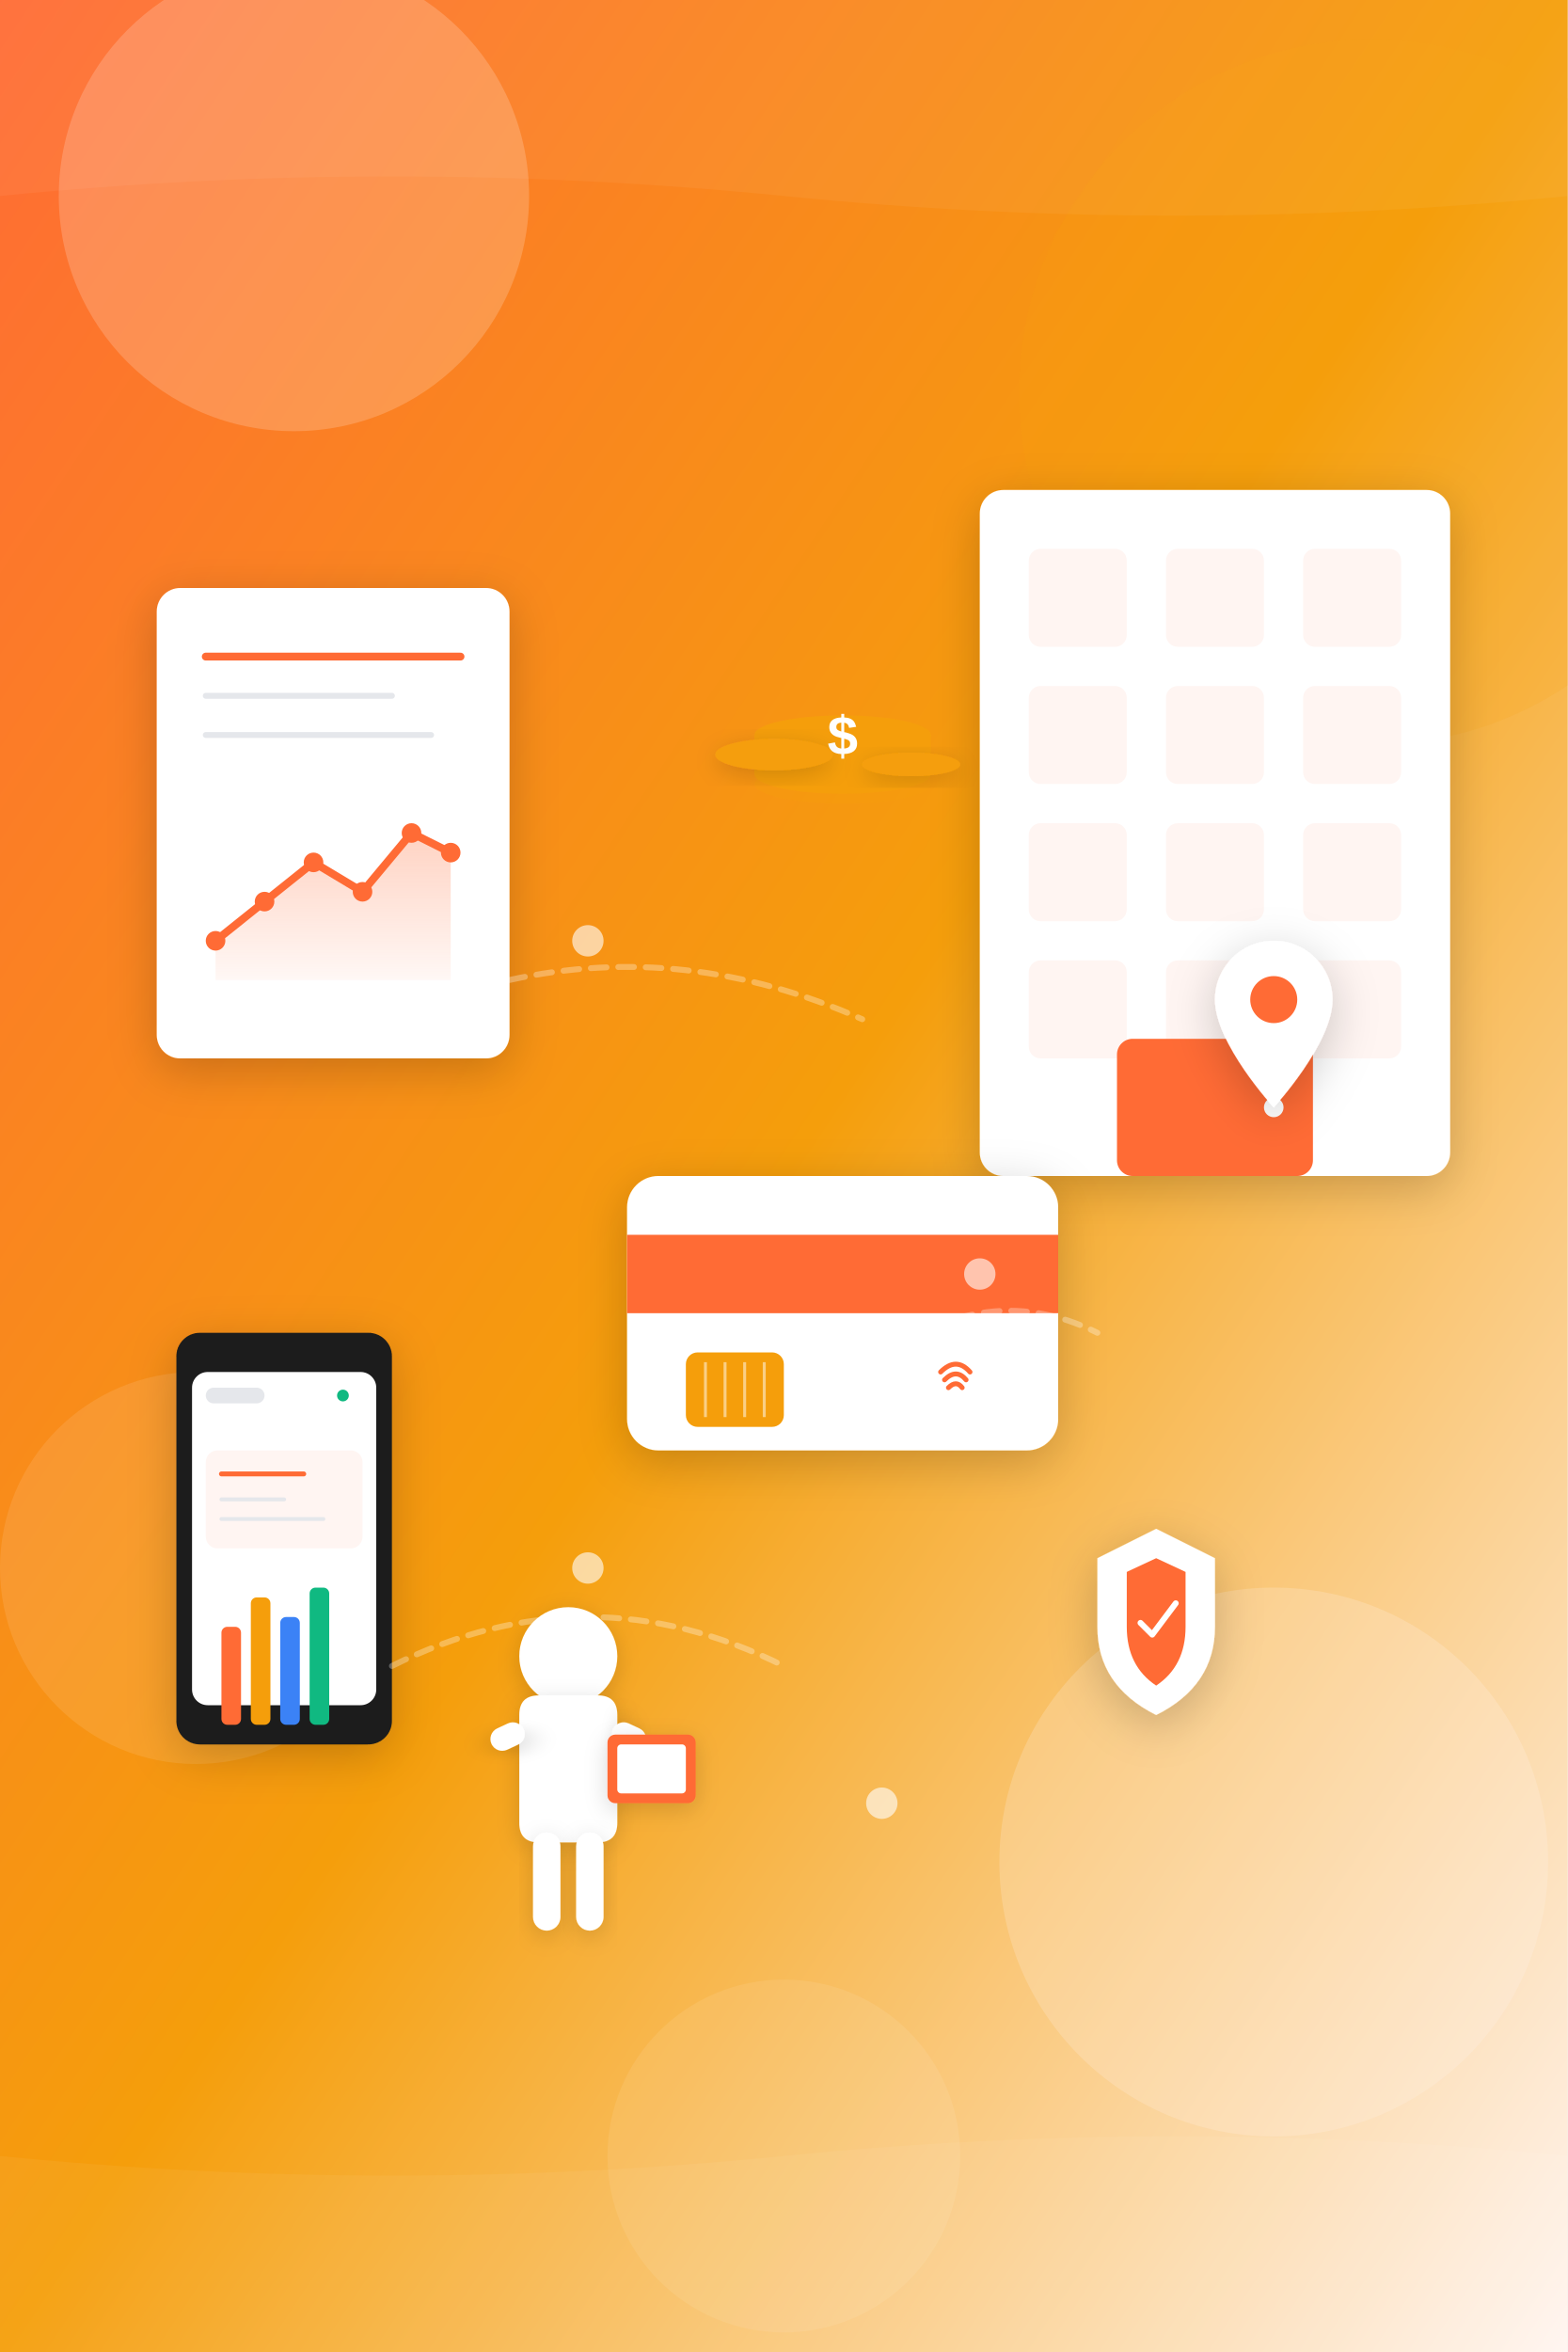
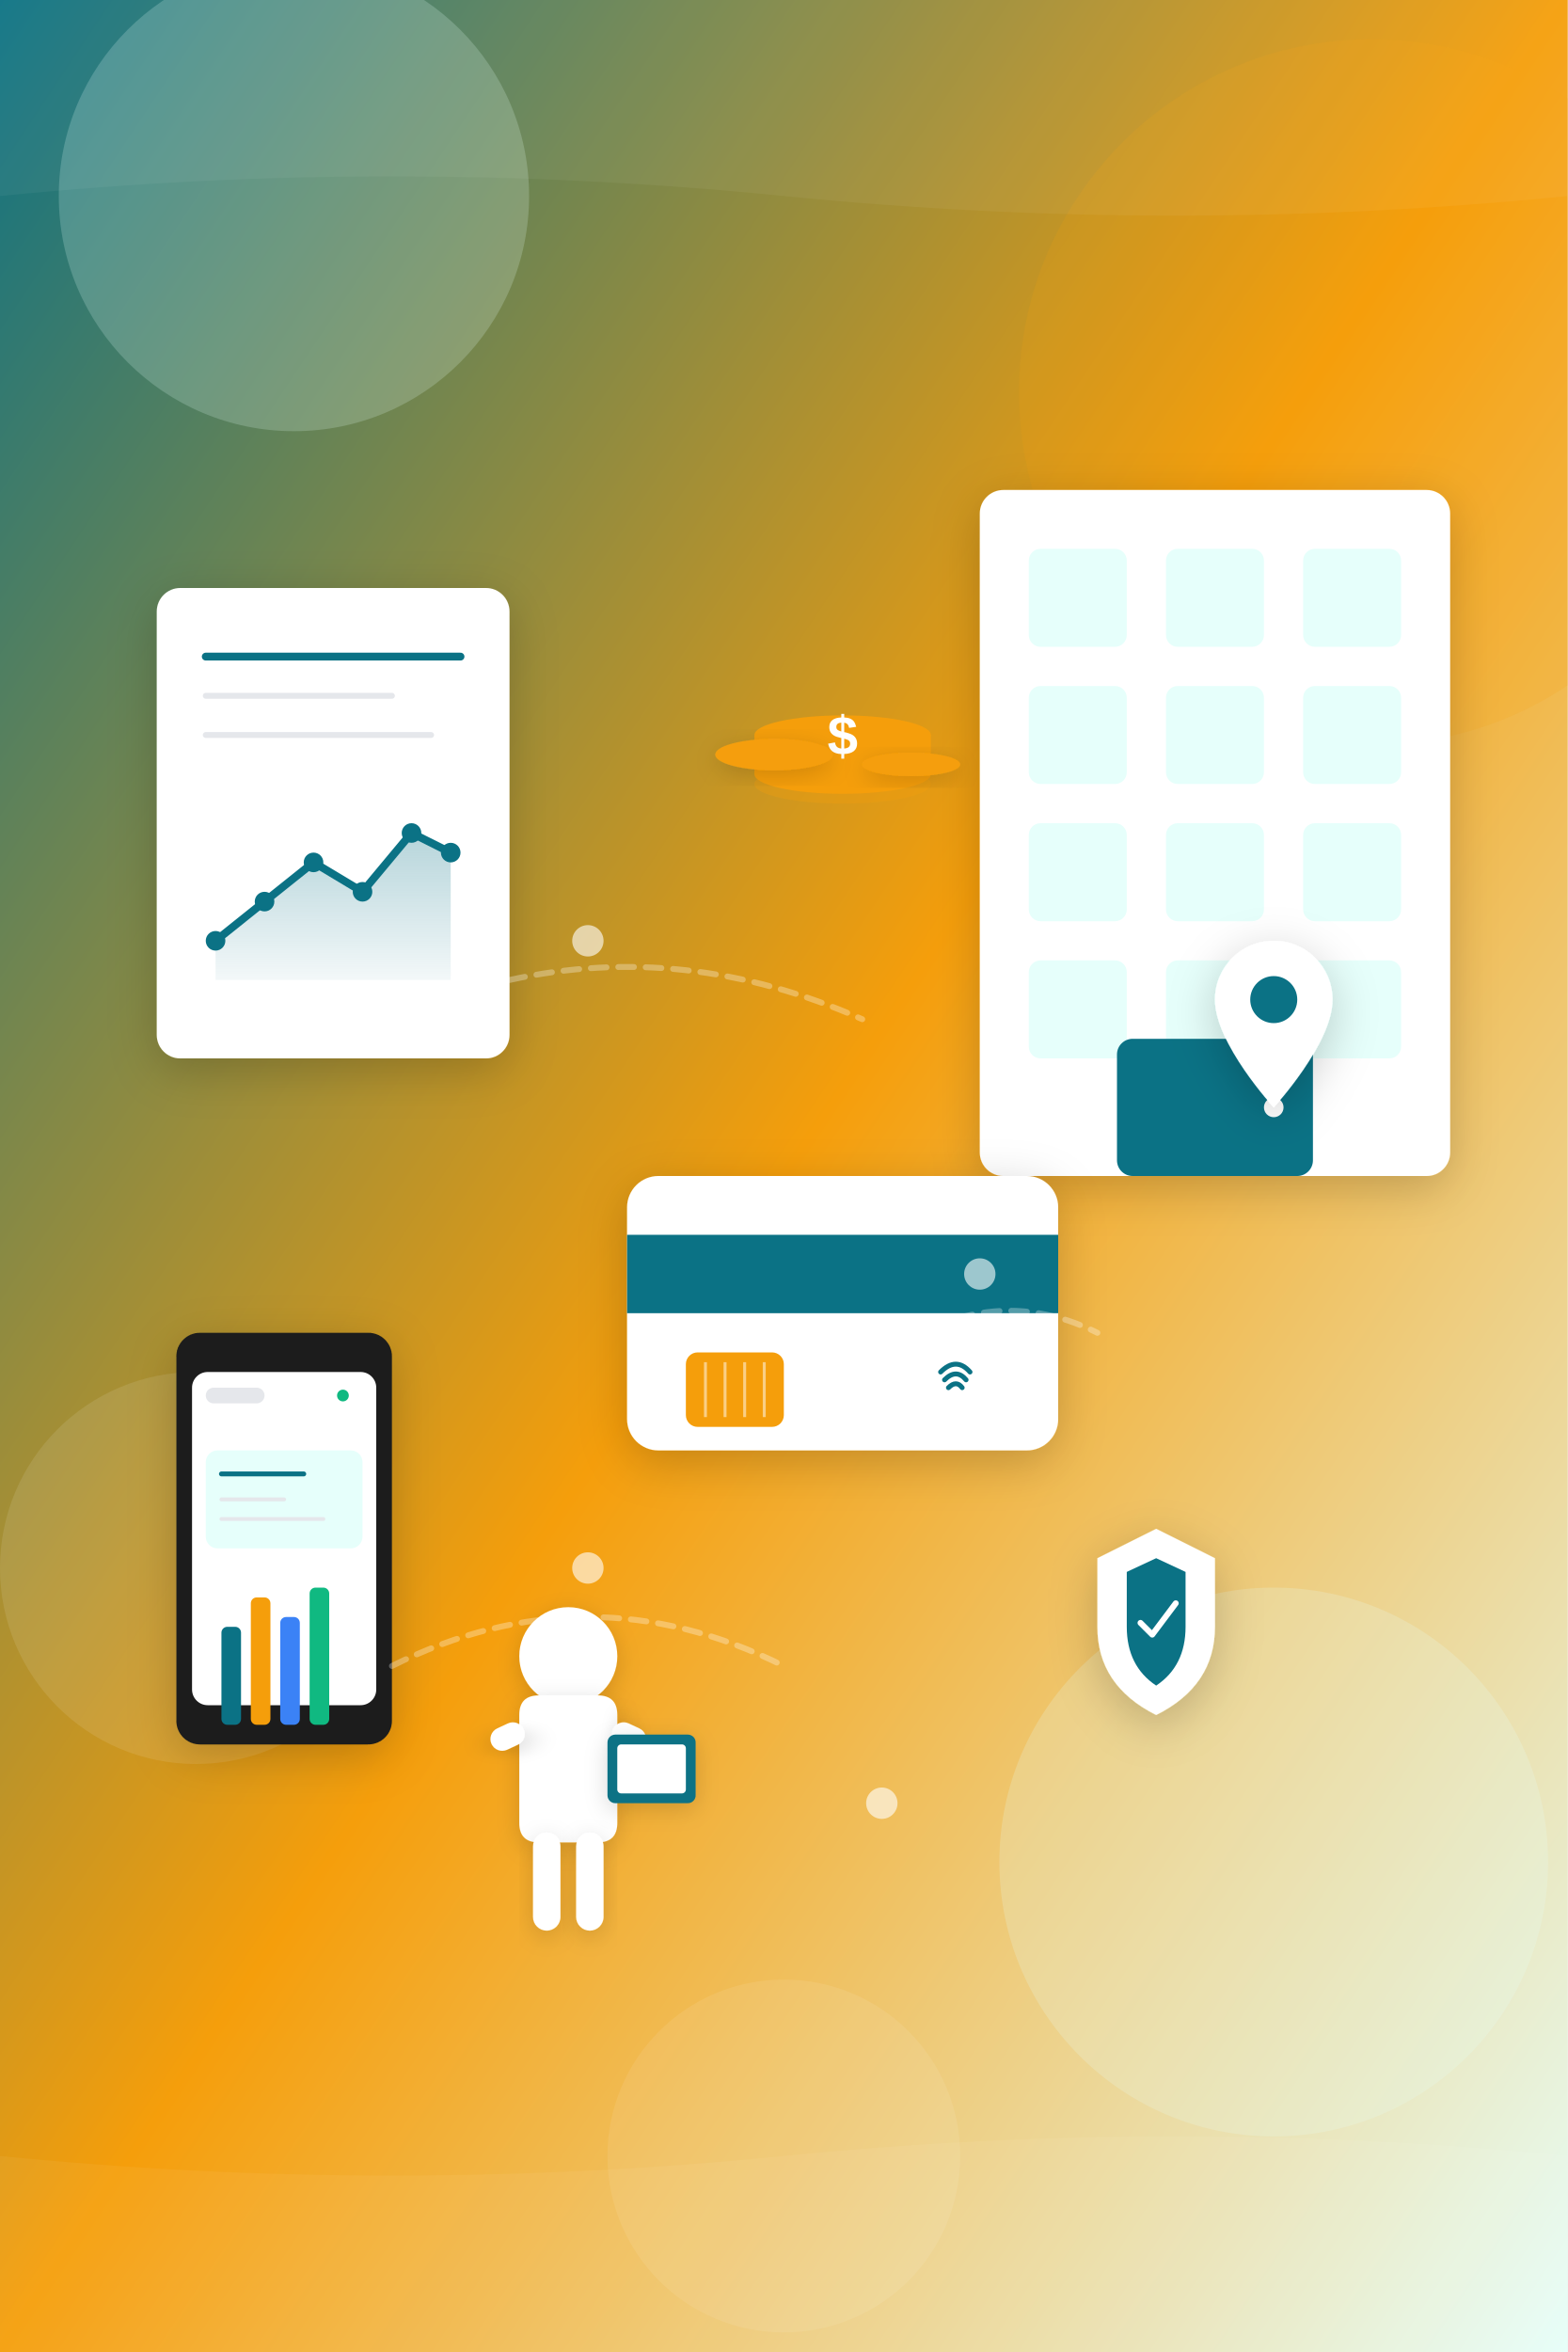
<svg xmlns="http://www.w3.org/2000/svg" viewBox="0 0 800 1200" fill="none" preserveAspectRatio="xMidYMid slice">
  <defs>
    <linearGradient id="bgGradient" x1="0%" y1="0%" x2="100%" y2="100%">
-       <stop offset="0%" style="stop-color:#ff6b35;stop-opacity:1" />
+       <stop offset="0%" style="stop-color:#0b7285;stop-opacity:1" />
      <stop offset="50%" style="stop-color:#f59e0b;stop-opacity:1" />
-       <stop offset="100%" style="stop-color:#fff5f2;stop-opacity:1" />
+       <stop offset="100%" style="stop-color:#e6fffb;stop-opacity:1" />
    </linearGradient>
    <linearGradient id="accentGradient" x1="0%" y1="0%" x2="100%" y2="100%">
      <stop offset="0%" style="stop-color:#f59e0b;stop-opacity:0.3" />
-       <stop offset="100%" style="stop-color:#fff5f2;stop-opacity:0.1" />
+       <stop offset="100%" style="stop-color:#e6fffb;stop-opacity:0.1" />
    </linearGradient>
    <filter id="shadow" x="-50%" y="-50%" width="200%" height="200%">
      <feDropShadow dx="0" dy="6" stdDeviation="12" flood-opacity="0.2" />
    </filter>
    <filter id="softShadow" x="-50%" y="-50%" width="200%" height="200%">
      <feDropShadow dx="0" dy="3" stdDeviation="6" flood-opacity="0.15" />
    </filter>
  </defs>
  <rect width="800" height="1200" fill="url(#bgGradient)" />
-   <circle cx="150" cy="100" r="120" fill="#fff5f2" opacity="0.2" />
+   <circle cx="150" cy="100" r="120" fill="#e6fffb" opacity="0.2" />
  <circle cx="700" cy="200" r="180" fill="#f59e0b" opacity="0.15" />
  <circle cx="100" cy="800" r="100" fill="#ffffff" opacity="0.1" />
-   <circle cx="650" cy="950" r="140" fill="#fff5f2" opacity="0.2" />
+   <circle cx="650" cy="950" r="140" fill="#e6fffb" opacity="0.2" />
  <circle cx="400" cy="1100" r="90" fill="#ffffff" opacity="0.08" />
  <path d="M 0 100 Q 200 80 400 100 T 800 100 L 800 0 L 0 0 Z" fill="#ffffff" opacity="0.05" />
  <path d="M 0 1100 Q 200 1120 400 1100 T 800 1100 L 800 1200 L 0 1200 Z" fill="#ffffff" opacity="0.05" />
  <g transform="translate(500, 250)">
    <rect x="0" y="0" width="240" height="350" fill="#ffffff" rx="12" filter="url(#shadow)" />
-     <rect x="25" y="30" width="50" height="50" fill="#fff5f2" rx="6" />
-     <rect x="95" y="30" width="50" height="50" fill="#fff5f2" rx="6" />
-     <rect x="165" y="30" width="50" height="50" fill="#fff5f2" rx="6" />
-     <rect x="25" y="100" width="50" height="50" fill="#fff5f2" rx="6" />
-     <rect x="95" y="100" width="50" height="50" fill="#fff5f2" rx="6" />
-     <rect x="165" y="100" width="50" height="50" fill="#fff5f2" rx="6" />
-     <rect x="25" y="170" width="50" height="50" fill="#fff5f2" rx="6" />
-     <rect x="95" y="170" width="50" height="50" fill="#fff5f2" rx="6" />
-     <rect x="165" y="170" width="50" height="50" fill="#fff5f2" rx="6" />
-     <rect x="25" y="240" width="50" height="50" fill="#fff5f2" rx="6" />
-     <rect x="95" y="240" width="50" height="50" fill="#fff5f2" rx="6" />
-     <rect x="165" y="240" width="50" height="50" fill="#fff5f2" rx="6" />
-     <rect x="70" y="280" width="100" height="70" fill="#ff6b35" rx="8" />
+     <rect x="25" y="30" width="50" height="50" fill="#e6fffb" rx="6" />
+     <rect x="95" y="30" width="50" height="50" fill="#e6fffb" rx="6" />
+     <rect x="165" y="30" width="50" height="50" fill="#e6fffb" rx="6" />
+     <rect x="25" y="100" width="50" height="50" fill="#e6fffb" rx="6" />
+     <rect x="95" y="100" width="50" height="50" fill="#e6fffb" rx="6" />
+     <rect x="165" y="100" width="50" height="50" fill="#e6fffb" rx="6" />
+     <rect x="25" y="170" width="50" height="50" fill="#e6fffb" rx="6" />
+     <rect x="95" y="170" width="50" height="50" fill="#e6fffb" rx="6" />
+     <rect x="165" y="170" width="50" height="50" fill="#e6fffb" rx="6" />
+     <rect x="25" y="240" width="50" height="50" fill="#e6fffb" rx="6" />
+     <rect x="95" y="240" width="50" height="50" fill="#e6fffb" rx="6" />
+     <rect x="165" y="240" width="50" height="50" fill="#e6fffb" rx="6" />
+     <rect x="70" y="280" width="100" height="70" fill="#0b7285" rx="8" />
    <circle cx="150" cy="315" r="5" fill="#ffffff" />
  </g>
  <g transform="translate(80, 300)">
    <rect x="0" y="0" width="180" height="240" fill="#ffffff" rx="12" filter="url(#shadow)" />
-     <line x1="25" y1="35" x2="155" y2="35" stroke="#ff6b35" stroke-width="4" stroke-linecap="round" />
+     <line x1="25" y1="35" x2="155" y2="35" stroke="#0b7285" stroke-width="4" stroke-linecap="round" />
    <line x1="25" y1="55" x2="120" y2="55" stroke="#e5e7eb" stroke-width="3" stroke-linecap="round" />
    <line x1="25" y1="75" x2="140" y2="75" stroke="#e5e7eb" stroke-width="3" stroke-linecap="round" />
-     <polyline points="30,180 55,160 80,140 105,155 130,125 150,135" stroke="#ff6b35" stroke-width="4" fill="none" stroke-linecap="round" stroke-linejoin="round" />
+     <polyline points="30,180 55,160 80,140 105,155 130,125 150,135" stroke="#0b7285" stroke-width="4" fill="none" stroke-linecap="round" stroke-linejoin="round" />
    <linearGradient id="chartFill" x1="0%" y1="0%" x2="0%" y2="100%">
-       <stop offset="0%" style="stop-color:#ff6b35;stop-opacity:0.3" />
-       <stop offset="100%" style="stop-color:#ff6b35;stop-opacity:0.05" />
+       <stop offset="0%" style="stop-color:#0b7285;stop-opacity:0.3" />
+       <stop offset="100%" style="stop-color:#0b7285;stop-opacity:0.05" />
    </linearGradient>
    <polygon points="30,180 55,160 80,140 105,155 130,125 150,135 150,200 30,200" fill="url(#chartFill)" />
-     <circle cx="30" cy="180" r="5" fill="#ff6b35" />
-     <circle cx="55" cy="160" r="5" fill="#ff6b35" />
-     <circle cx="80" cy="140" r="5" fill="#ff6b35" />
-     <circle cx="105" cy="155" r="5" fill="#ff6b35" />
-     <circle cx="130" cy="125" r="5" fill="#ff6b35" />
-     <circle cx="150" cy="135" r="5" fill="#ff6b35" />
+     <circle cx="30" cy="180" r="5" fill="#0b7285" />
+     <circle cx="55" cy="160" r="5" fill="#0b7285" />
+     <circle cx="80" cy="140" r="5" fill="#0b7285" />
+     <circle cx="105" cy="155" r="5" fill="#0b7285" />
+     <circle cx="130" cy="125" r="5" fill="#0b7285" />
+     <circle cx="150" cy="135" r="5" fill="#0b7285" />
  </g>
  <g transform="translate(320, 600)">
    <rect x="0" y="0" width="220" height="140" fill="#ffffff" rx="16" filter="url(#shadow)" />
-     <rect x="0" y="30" width="220" height="40" fill="#ff6b35" />
+     <rect x="0" y="30" width="220" height="40" fill="#0b7285" />
    <rect x="30" y="90" width="50" height="38" fill="#f59e0b" rx="6" />
    <line x1="40" y1="95" x2="40" y2="123" stroke="#ffffff" stroke-width="1.5" opacity="0.5" />
    <line x1="50" y1="95" x2="50" y2="123" stroke="#ffffff" stroke-width="1.5" opacity="0.5" />
    <line x1="60" y1="95" x2="60" y2="123" stroke="#ffffff" stroke-width="1.5" opacity="0.5" />
    <line x1="70" y1="95" x2="70" y2="123" stroke="#ffffff" stroke-width="1.5" opacity="0.5" />
    <g transform="translate(160, 100)">
-       <path d="M 0 0 Q 8 -8 15 0" stroke="#ff6b35" stroke-width="2.5" fill="none" stroke-linecap="round" />
-       <path d="M 2 4 Q 8 -2 13 4" stroke="#ff6b35" stroke-width="2.5" fill="none" stroke-linecap="round" />
-       <path d="M 4 8 Q 8 4 11 8" stroke="#ff6b35" stroke-width="2.5" fill="none" stroke-linecap="round" />
+       <path d="M 0 0 Q 8 -8 15 0" stroke="#0b7285" stroke-width="2.5" fill="none" stroke-linecap="round" />
+       <path d="M 2 4 Q 8 -2 13 4" stroke="#0b7285" stroke-width="2.5" fill="none" stroke-linecap="round" />
+       <path d="M 4 8 Q 8 4 11 8" stroke="#0b7285" stroke-width="2.5" fill="none" stroke-linecap="round" />
    </g>
  </g>
  <g transform="translate(90, 680)">
    <rect x="0" y="0" width="110" height="210" fill="#1a1a1a" rx="12" filter="url(#shadow)" />
    <rect x="8" y="20" width="94" height="170" fill="#ffffff" rx="8" />
    <rect x="15" y="28" width="30" height="8" fill="#e5e7eb" rx="4" />
    <circle cx="85" cy="32" r="3" fill="#10b981" />
    <g transform="translate(15, 60)">
-       <rect x="0" y="0" width="80" height="50" fill="#fff5f2" rx="6" />
-       <line x1="8" y1="12" x2="50" y2="12" stroke="#ff6b35" stroke-width="2.5" stroke-linecap="round" />
+       <rect x="0" y="0" width="80" height="50" fill="#e6fffb" rx="6" />
+       <line x1="8" y1="12" x2="50" y2="12" stroke="#0b7285" stroke-width="2.5" stroke-linecap="round" />
      <line x1="8" y1="25" x2="40" y2="25" stroke="#e5e7eb" stroke-width="2" stroke-linecap="round" />
      <line x1="8" y1="35" x2="60" y2="35" stroke="#e5e7eb" stroke-width="2" stroke-linecap="round" />
-       <rect x="8" y="90" width="10" height="50" fill="#ff6b35" rx="3" />
+       <rect x="8" y="90" width="10" height="50" fill="#0b7285" rx="3" />
      <rect x="23" y="75" width="10" height="65" fill="#f59e0b" rx="3" />
      <rect x="38" y="85" width="10" height="55" fill="#3b82f6" rx="3" />
      <rect x="53" y="70" width="10" height="70" fill="#10b981" rx="3" />
    </g>
  </g>
  <g transform="translate(380, 350)">
    <ellipse cx="50" cy="50" rx="45" ry="10" fill="#f59e0b" opacity="0.3" />
    <ellipse cx="50" cy="45" rx="45" ry="10" fill="#f59e0b" />
    <rect x="5" y="25" width="90" height="20" fill="#f59e0b" />
    <ellipse cx="50" cy="25" rx="45" ry="10" fill="#f59e0b" />
    <text x="50" y="35" text-anchor="middle" font-size="28" font-weight="bold" fill="#ffffff" font-family="Arial, sans-serif">$</text>
    <ellipse cx="15" cy="35" rx="30" ry="8" fill="#f59e0b" filter="url(#softShadow)" />
    <ellipse cx="85" cy="40" rx="25" ry="6" fill="#f59e0b" filter="url(#softShadow)" />
  </g>
  <g transform="translate(250, 820)">
    <circle cx="40" cy="25" r="25" fill="#ffffff" filter="url(#softShadow)" />
    <path d="M 15 55 Q 15 45 25 45 L 55 45 Q 65 45 65 55 L 65 110 Q 65 120 55 120 L 25 120 Q 15 120 15 110 Z" fill="#ffffff" filter="url(#softShadow)" />
    <rect x="0" y="60" width="18" height="12" fill="#ffffff" rx="6" transform="rotate(-25 9 66)" filter="url(#softShadow)" />
    <rect x="62" y="60" width="18" height="12" fill="#ffffff" rx="6" transform="rotate(25 71 66)" filter="url(#softShadow)" />
    <rect x="22" y="115" width="14" height="50" fill="#ffffff" rx="7" filter="url(#softShadow)" />
    <rect x="44" y="115" width="14" height="50" fill="#ffffff" rx="7" filter="url(#softShadow)" />
-     <rect x="60" y="65" width="45" height="35" fill="#ff6b35" rx="4" filter="url(#softShadow)" />
+     <rect x="60" y="65" width="45" height="35" fill="#0b7285" rx="4" filter="url(#softShadow)" />
    <rect x="65" y="70" width="35" height="25" fill="#ffffff" rx="2" />
  </g>
  <g transform="translate(620, 480)">
    <path d="M 30 0 C 13.431 0 0 13.431 0 30 C 0 52.5 30 85 30 85 C 30 85 60 52.5 60 30 C 60 13.431 46.569 0 30 0 Z" fill="#ffffff" filter="url(#shadow)" />
-     <circle cx="30" cy="30" r="12" fill="#ff6b35" />
+     <circle cx="30" cy="30" r="12" fill="#0b7285" />
  </g>
  <path d="M 260 500 Q 350 480 440 520" stroke="#ffffff" stroke-width="3" stroke-dasharray="8,6" opacity="0.3" fill="none" stroke-linecap="round" />
  <path d="M 440 700 Q 500 650 560 680" stroke="#ffffff" stroke-width="3" stroke-dasharray="8,6" opacity="0.3" fill="none" stroke-linecap="round" />
  <path d="M 200 850 Q 300 800 400 850" stroke="#ffffff" stroke-width="3" stroke-dasharray="8,6" opacity="0.3" fill="none" stroke-linecap="round" />
  <circle cx="300" cy="480" r="8" fill="#ffffff" opacity="0.6" />
  <circle cx="500" cy="650" r="8" fill="#ffffff" opacity="0.6" />
  <circle cx="300" cy="800" r="8" fill="#ffffff" opacity="0.6" />
  <circle cx="450" cy="920" r="8" fill="#ffffff" opacity="0.6" />
  <g transform="translate(550, 780)">
    <path d="M 40 0 L 70 15 L 70 50 Q 70 80 40 95 Q 10 80 10 50 L 10 15 Z" fill="#ffffff" filter="url(#shadow)" />
-     <path d="M 40 15 L 55 22 L 55 50 Q 55 70 40 80 Q 25 70 25 50 L 25 22 Z" fill="#ff6b35" />
+     <path d="M 40 15 L 55 22 L 55 50 Q 55 70 40 80 Q 25 70 25 50 L 25 22 Z" fill="#0b7285" />
    <path d="M 32 48 L 38 54 L 50 38" stroke="#ffffff" stroke-width="3" fill="none" stroke-linecap="round" stroke-linejoin="round" />
  </g>
</svg>
